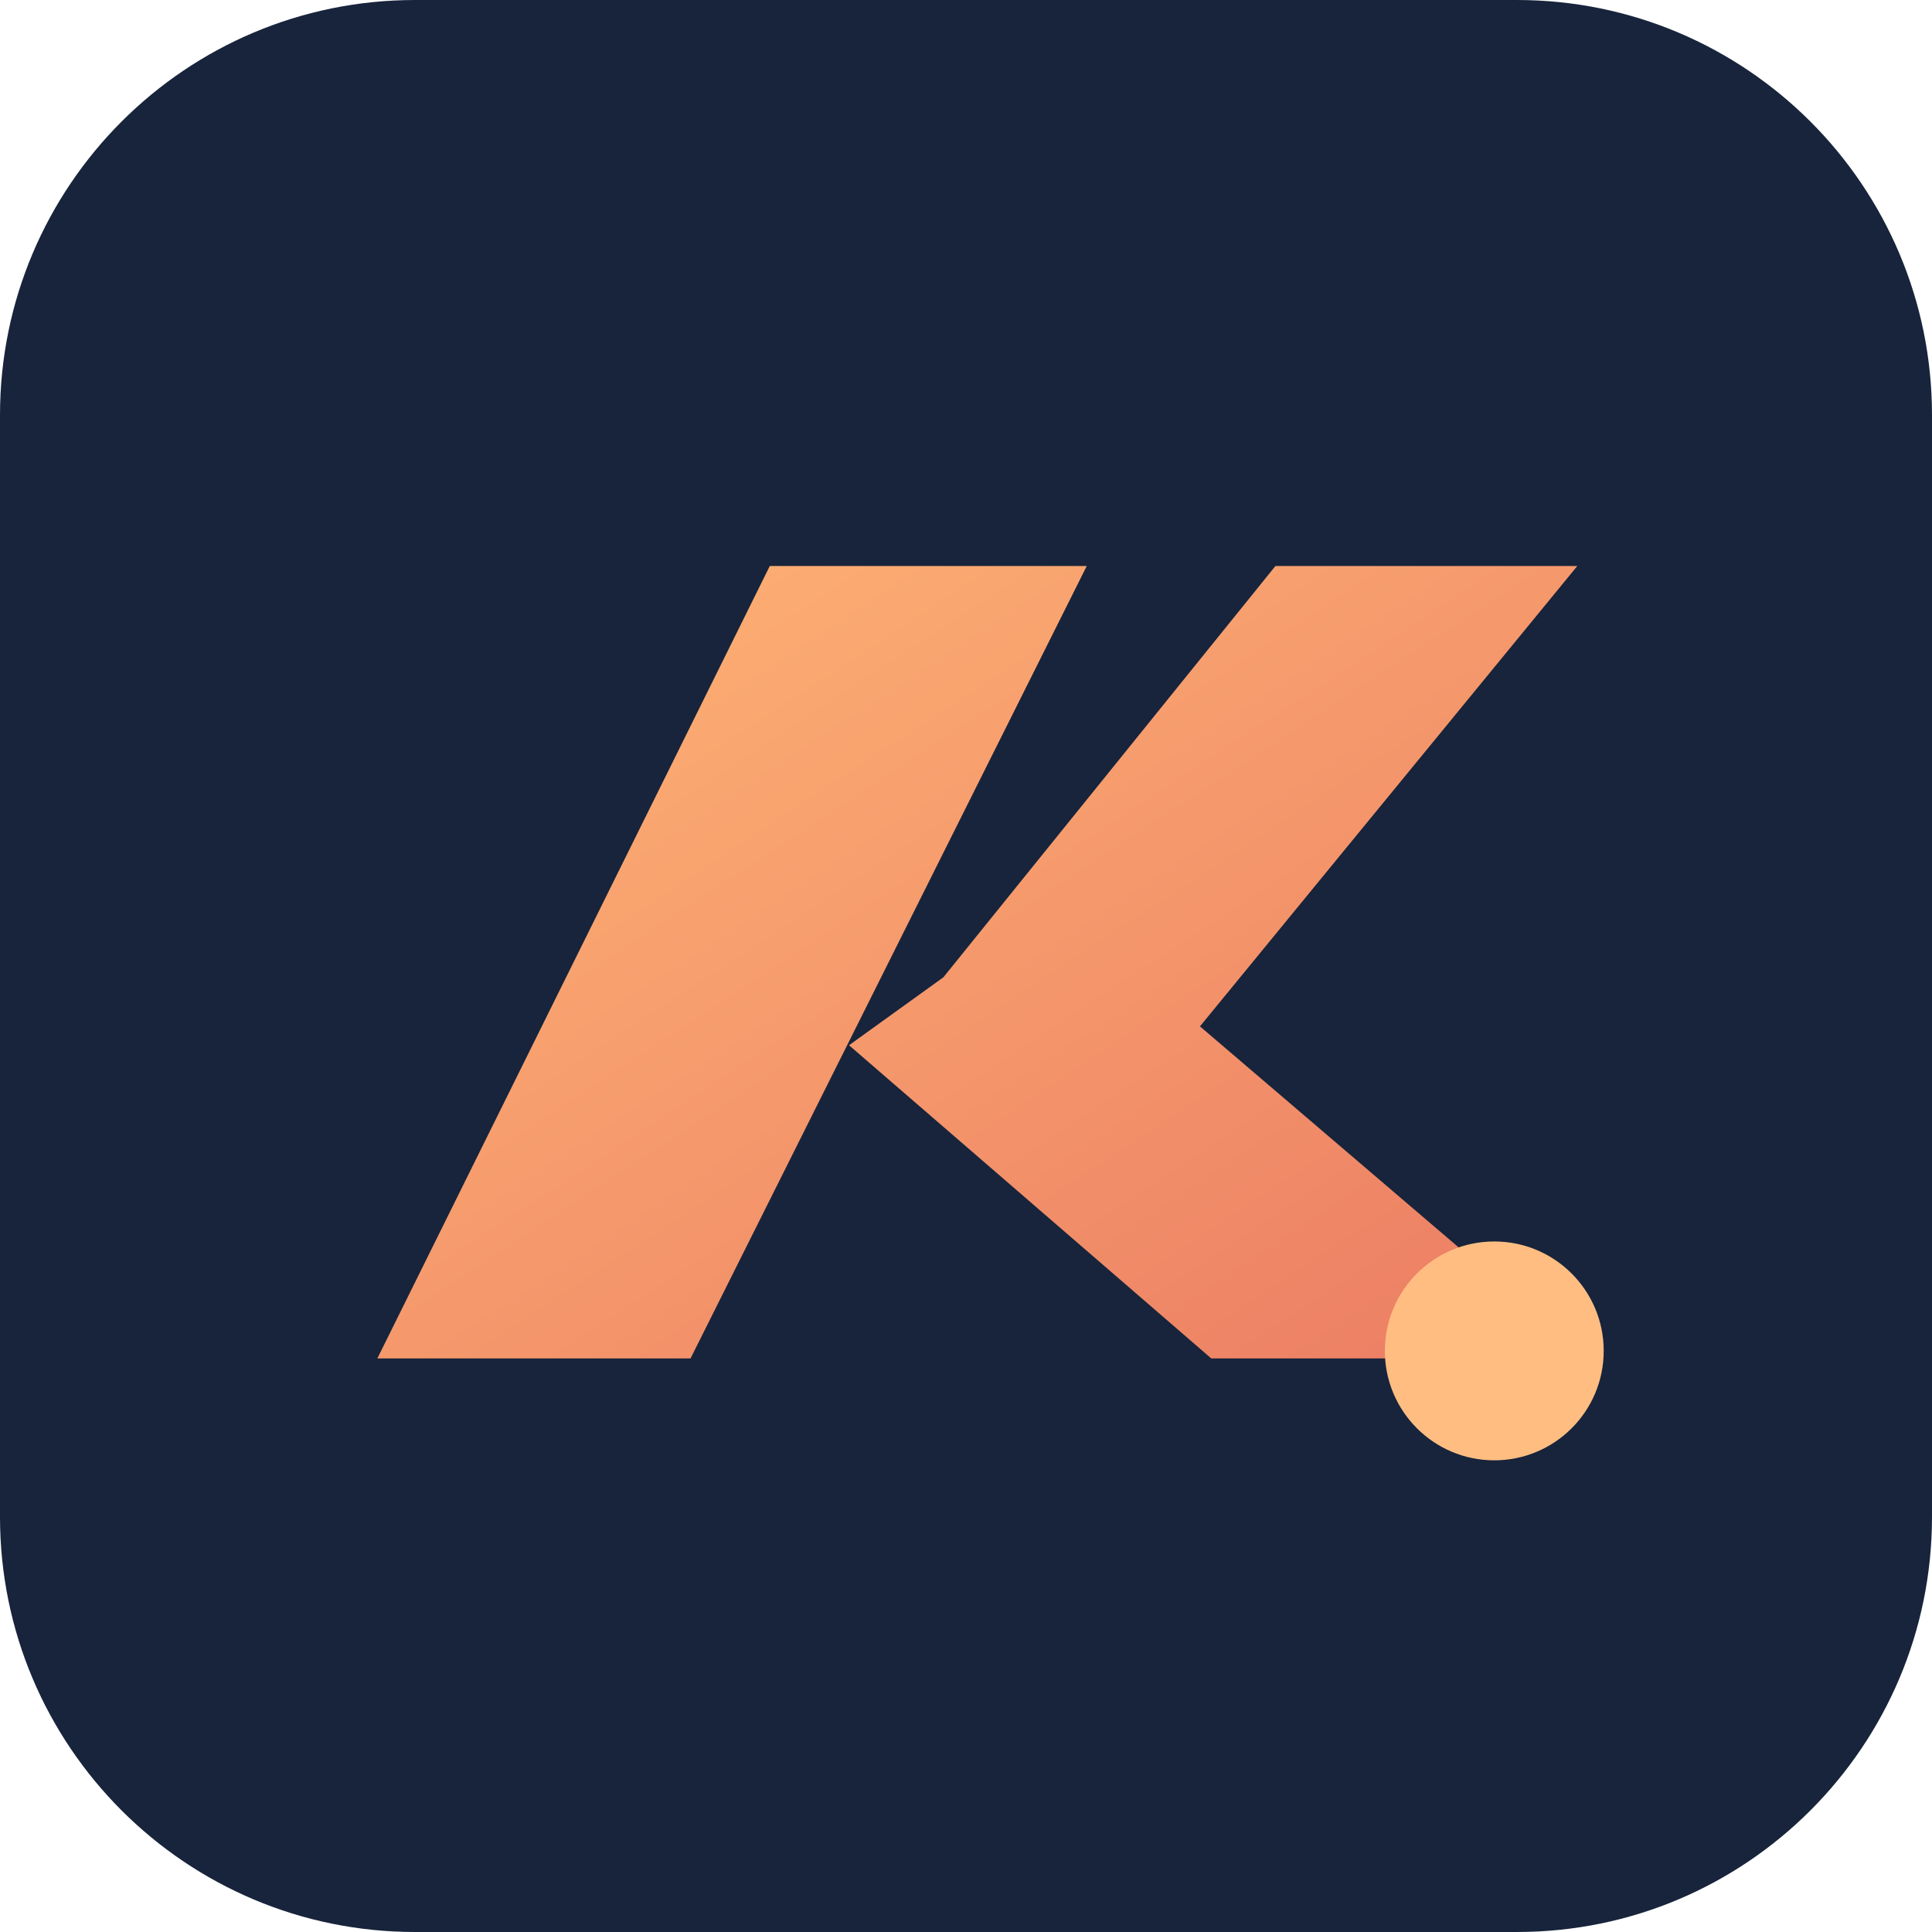
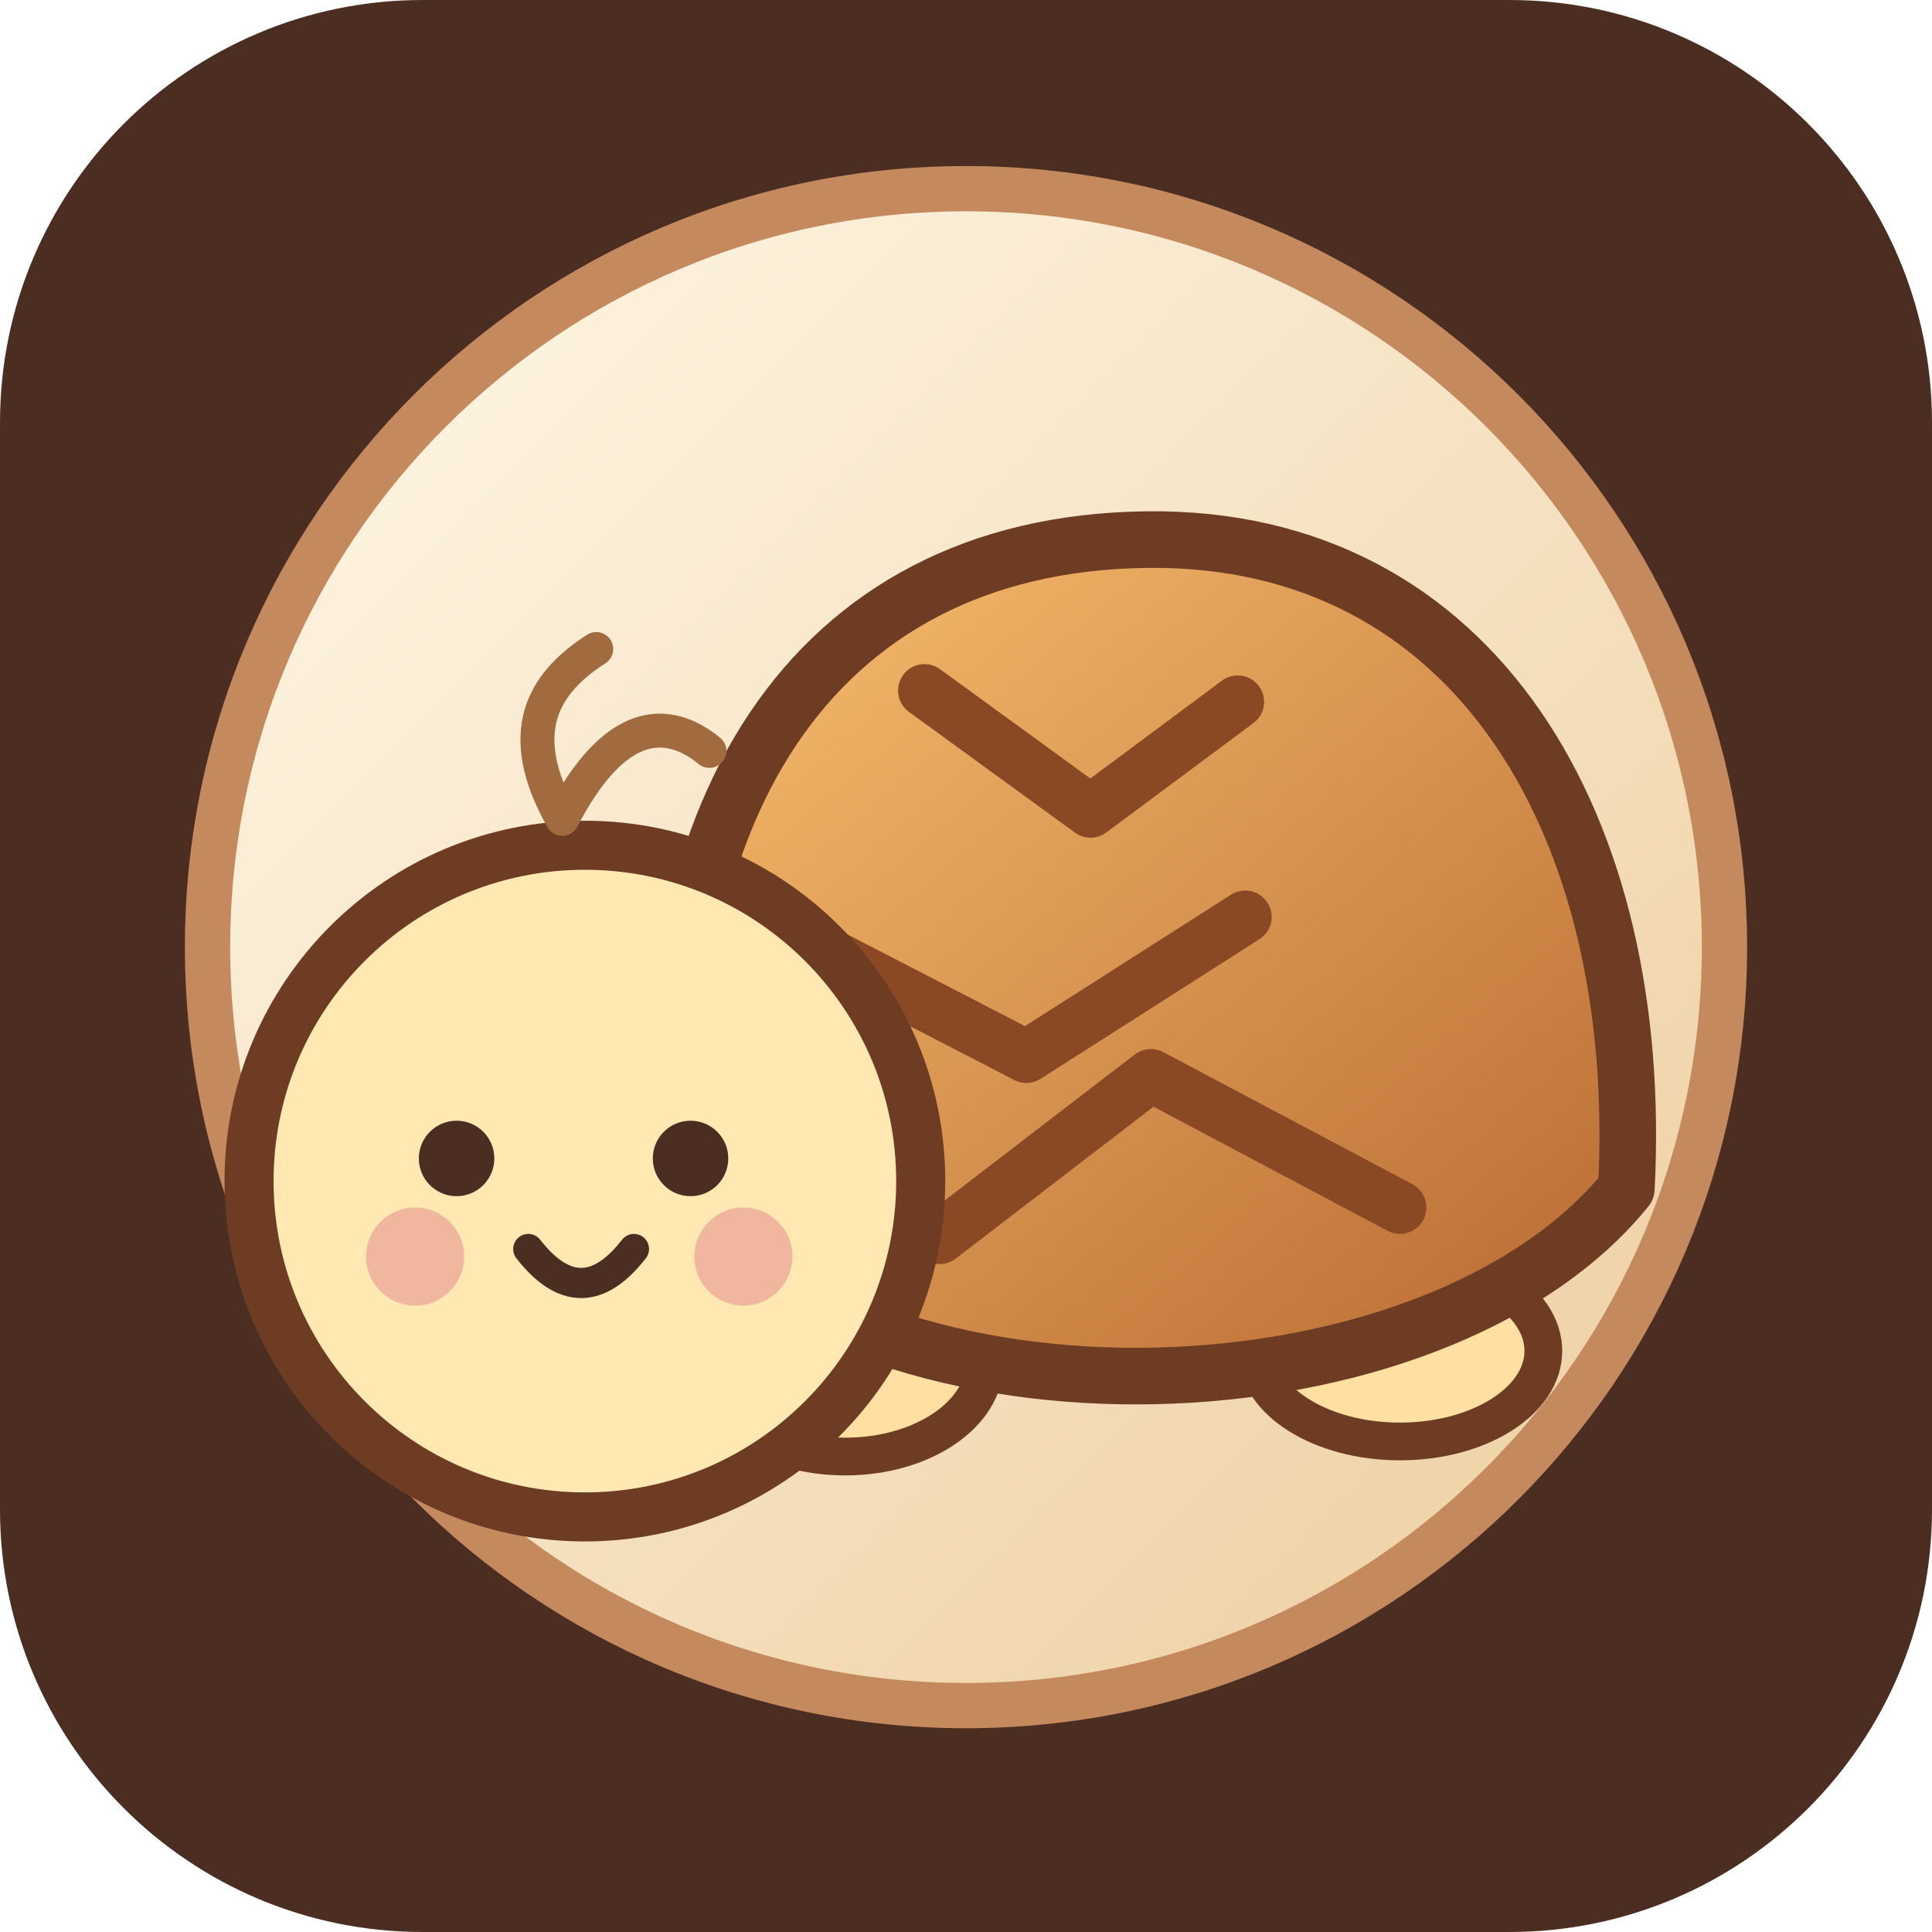
- <svg xmlns="http://www.w3.org/2000/svg" viewBox="0 0 512 512" role="img" aria-labelledby="t">
+ <svg xmlns="http://www.w3.org/2000/svg" viewBox="0 0 512 512" role="img" aria-labelledby="title">
  <defs>
-     <linearGradient id="bg" x1="0" x2="1" y1="0" y2="1">
-       <stop offset="0" stop-color="#ffb575" />
-       <stop offset="1" stop-color="#eb7c63" />
+     <linearGradient id="cream" x1="0" y1="0" x2="1" y2="1">
+       <stop offset="0" stop-color="#fff8e8" />
+       <stop offset="1" stop-color="#edcd9e" />
+     </linearGradient>
+     <linearGradient id="bread" x1="0" y1="0" x2="1" y2="1">
+       <stop offset="0" stop-color="#f9bf6f" />
+       <stop offset="1" stop-color="#b76831" />
    </linearGradient>
  </defs>
-   <rect width="512" height="512" rx="110" fill="#17243b" />
-   <path d="M100 360 204 150h84L183 360zm150-101 88-109h80l-100 122 103 88h-100l-96-83z" fill="url(#bg)" />
-   <circle cx="396" cy="358" r="29" fill="#ffbd82" />
+   <rect width="512" height="512" rx="112" fill="#4c2d21" />
+   <circle cx="256" cy="251" r="201" fill="url(#cream)" stroke="#c48a5e" stroke-width="12" />
+   <g stroke="#6d3c23" stroke-linejoin="round">
+     <ellipse cx="224" cy="361" rx="37" ry="25" fill="#ffe0a2" stroke-width="10" />
+     <ellipse cx="371" cy="358" rx="38" ry="24" fill="#ffe0a2" stroke-width="10" />
+     <path d="M180 319c-9-102 34-175 124-176 87-1 132 76 127 172-51 63-198 68-251 4Z" fill="url(#bread)" stroke-width="15" />
+     <path d="m245 183 44 32 39-29m-116 63 60 31 58-37m-81 85 56-43 66 35" fill="none" stroke="#8b4824" stroke-width="14" stroke-linecap="round" />
+     <circle cx="155" cy="313" r="89" fill="#ffe8b1" stroke-width="13" />
+   </g>
+   <circle cx="121" cy="307" r="10" fill="#4c2d21" />
+   <circle cx="183" cy="307" r="10" fill="#4c2d21" />
+   <path d="M140 331q14 18 28 0" fill="none" stroke="#4c2d21" stroke-width="8" stroke-linecap="round" />
+   <circle cx="110" cy="333" r="13" fill="#edaa9a" opacity=".8" />
+   <circle cx="197" cy="333" r="13" fill="#edaa9a" opacity=".8" />
+   <path d="M149 217c-13-23-5-36 9-45m-9 45c14-27 28-27 39-18" fill="none" stroke="#a16b3f" stroke-width="9" stroke-linecap="round" />
</svg>
